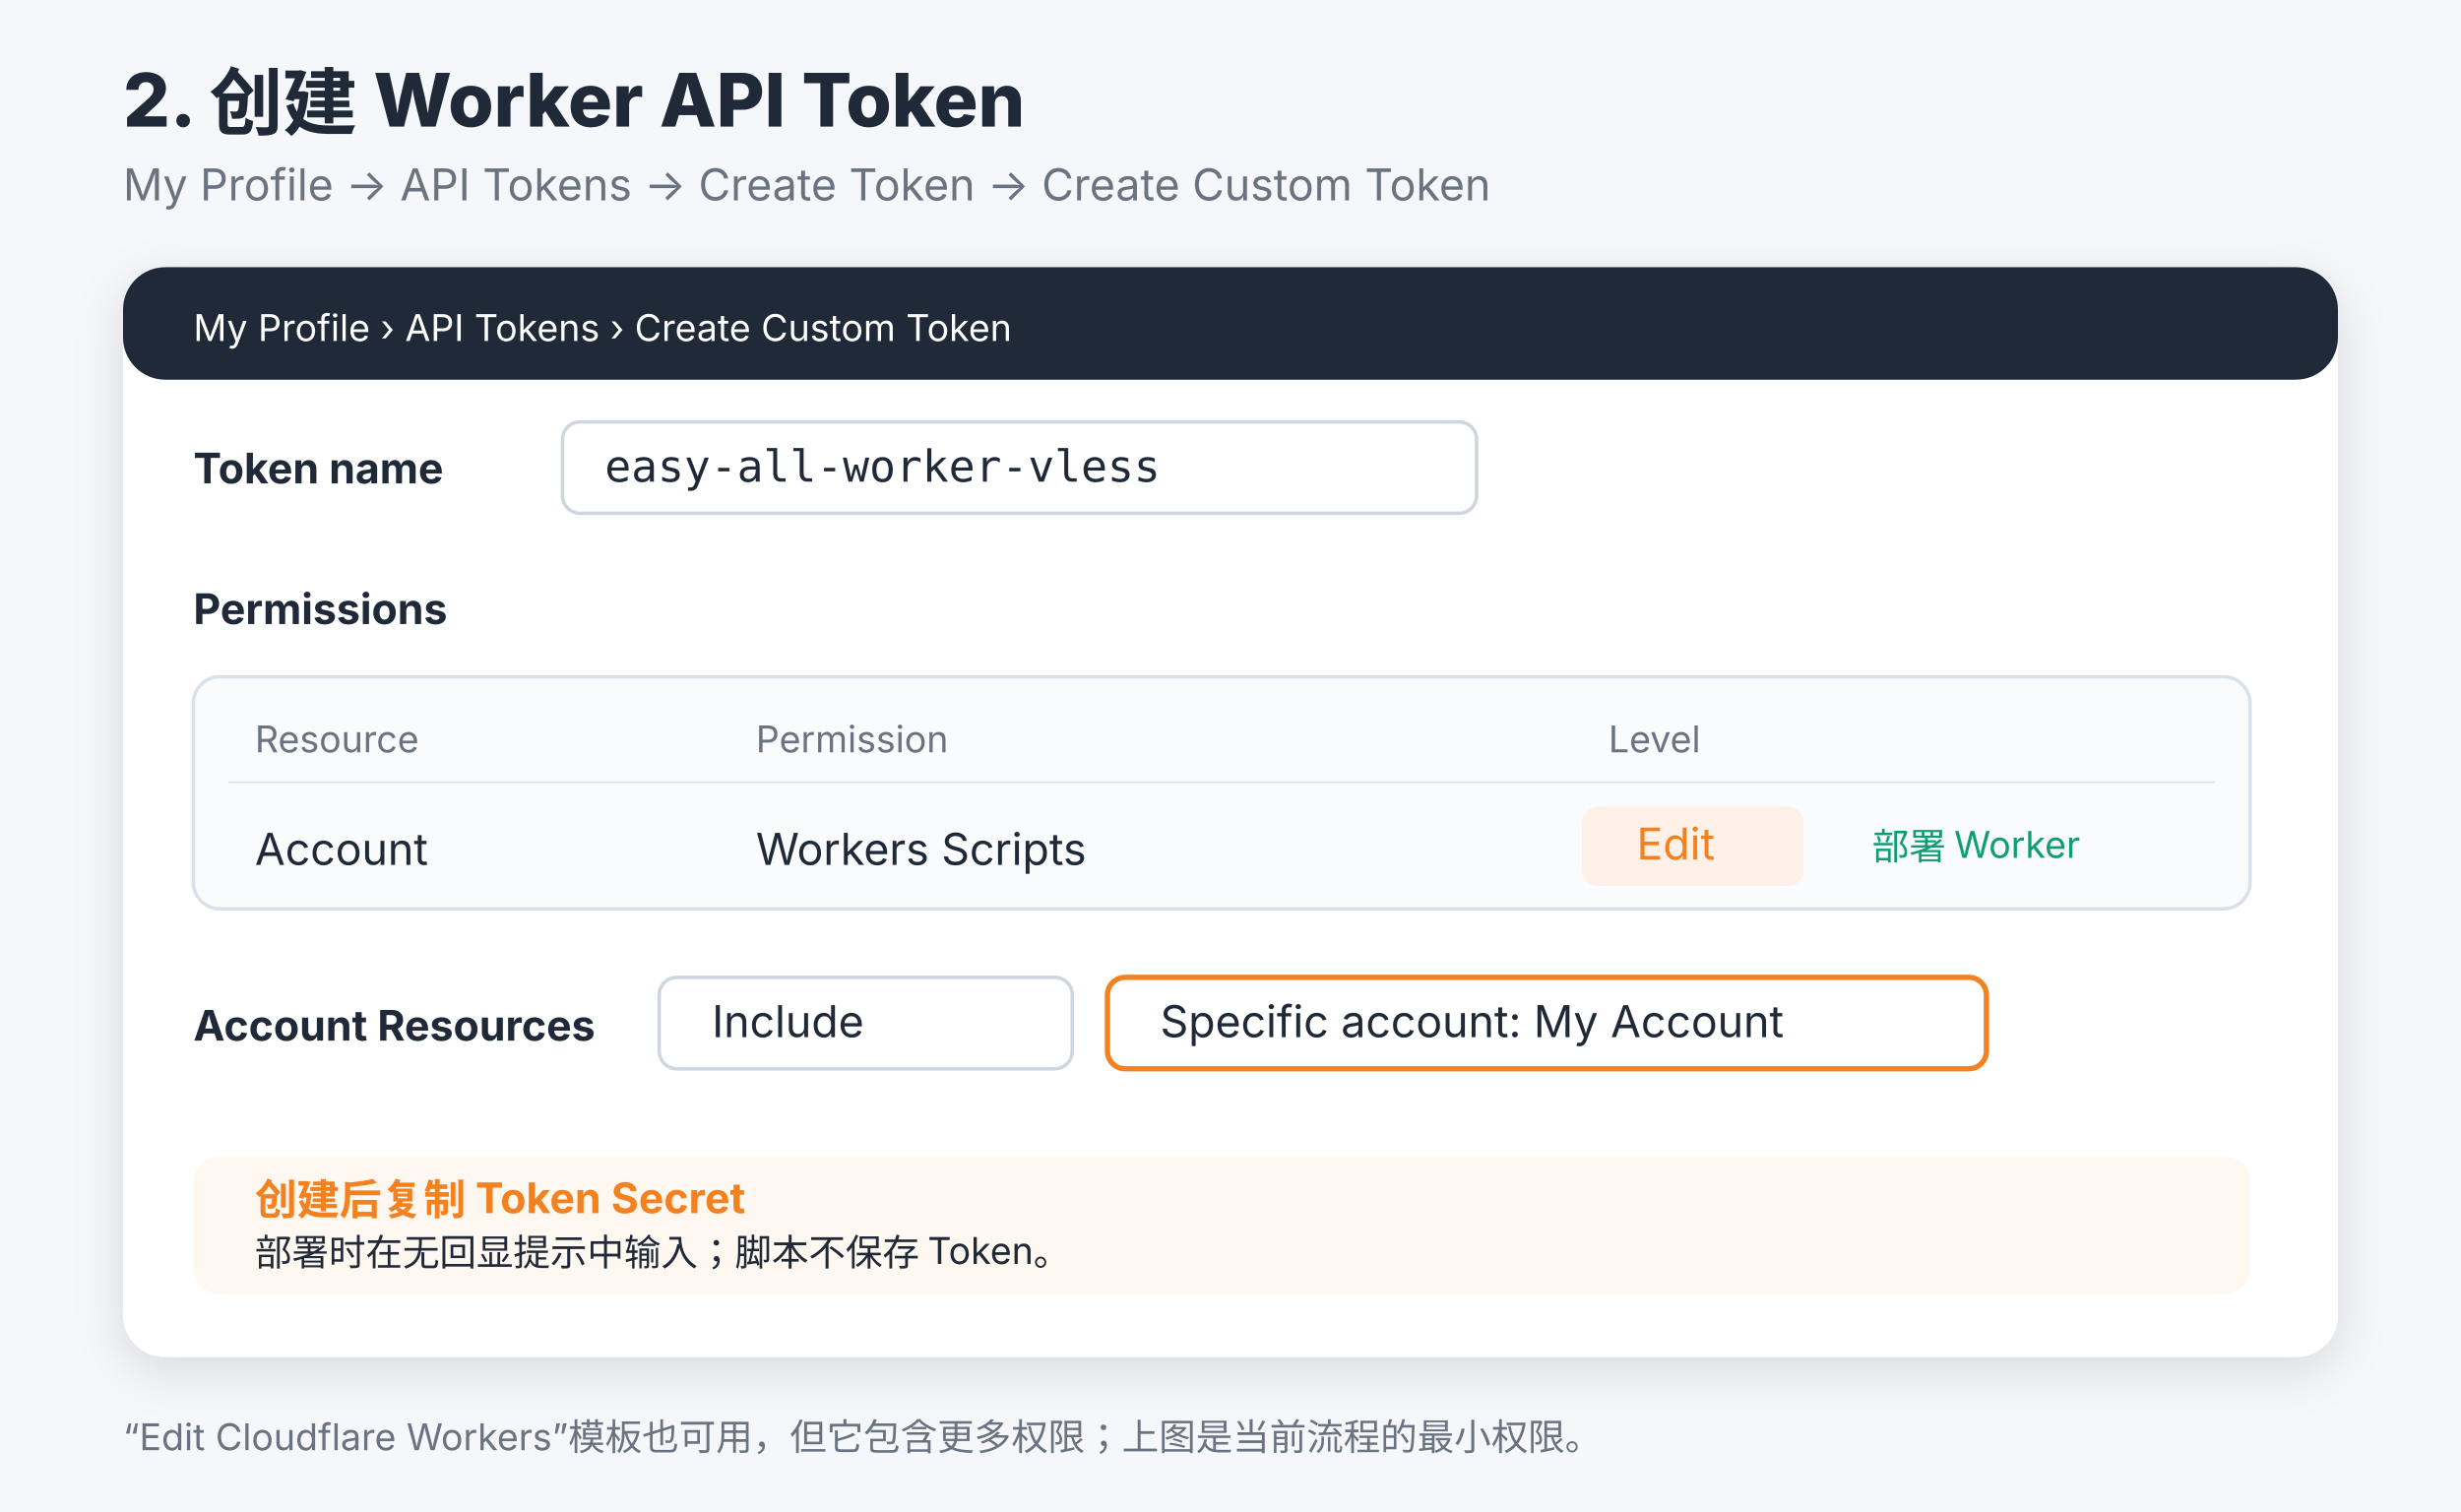
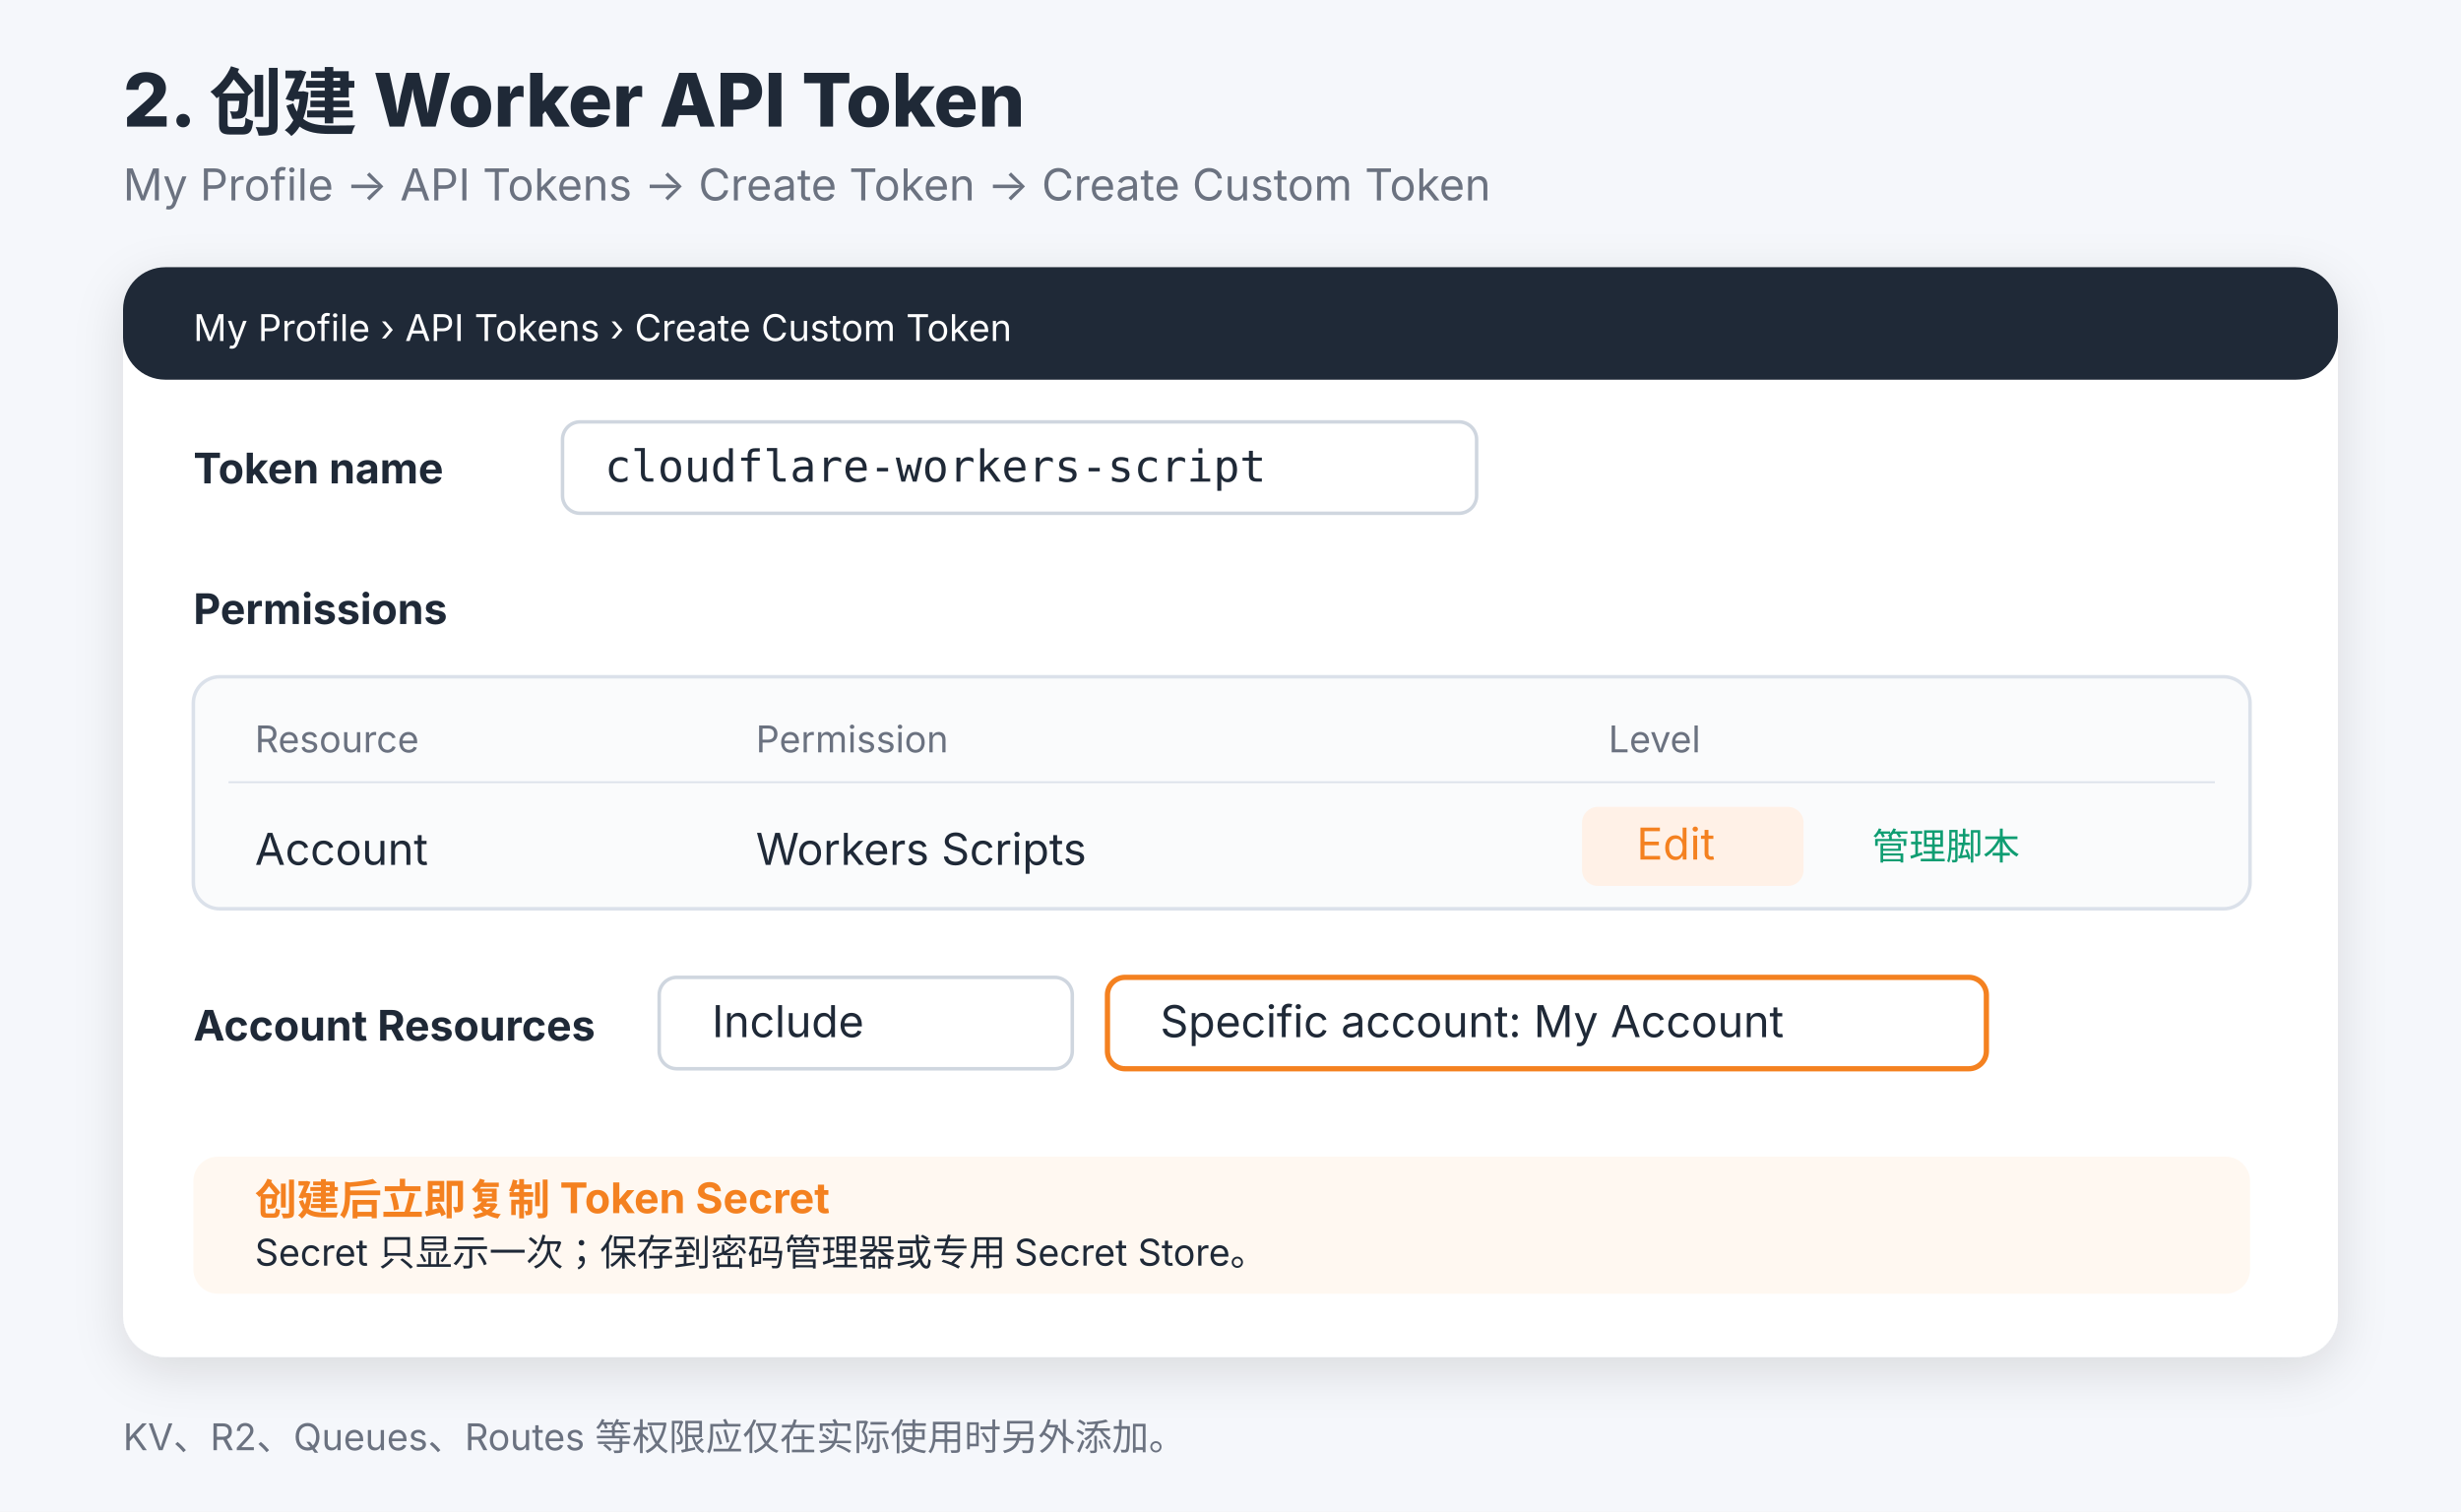
<svg xmlns="http://www.w3.org/2000/svg" width="1400" height="860" viewBox="0 0 1400 860" role="img" aria-labelledby="title desc">
  <defs>
    <filter id="shadow" x="-20%" y="-20%" width="140%" height="140%">
      <feDropShadow dx="0" dy="8" stdDeviation="14" flood-opacity=".12" />
    </filter>
    <style>
      text{font-family:-apple-system,BlinkMacSystemFont,"Segoe UI","PingFang SC","Microsoft YaHei",sans-serif;fill:#1f2937}.small{font-size:21px}.body{font-size:25px}.label{font-size:24px;font-weight:680}.title{font-size:42px;font-weight:760}.muted{fill:#6b7280}.orange{fill:#f48120}.green{fill:#0f9d72}.mono{font-family:ui-monospace,SFMono-Regular,Menlo,monospace}
    </style>
  </defs>
  <rect width="1400" height="860" fill="#f5f7fb" />
  <text x="70" y="72" class="title">2. 创建 Worker API Token</text>
  <text x="70" y="114" class="body muted">My Profile → API Tokens → Create Token → Create Custom Token</text>
  <rect x="70" y="152" width="1260" height="620" rx="24" fill="#fff" filter="url(#shadow)" />
  <rect x="70" y="152" width="1260" height="64" rx="24" fill="#1f2937" />
  <text x="110" y="194" class="small" style="fill:#fff">My Profile  ›  API Tokens  ›  Create Custom Token</text>
  <text x="110" y="275" class="label">Token name</text>
  <rect x="320" y="240" width="520" height="52" rx="10" fill="#fff" stroke="#cfd6df" stroke-width="2" />
-   <text x="344" y="274" class="body mono">easy-all-worker-vless</text>
+   <text x="344" y="274" class="body mono">cloudflare-workers-script</text>
  <text x="110" y="355" class="label">Permissions</text>
  <rect x="110" y="385" width="1170" height="132" rx="15" fill="#fafbfc" stroke="#dbe1ea" stroke-width="2" />
  <text x="145" y="428" class="small muted">Resource</text>
  <text x="430" y="428" class="small muted">Permission</text>
  <text x="915" y="428" class="small muted">Level</text>
  <line x1="130" y1="445" x2="1260" y2="445" stroke="#dbe1ea" />
  <text x="145" y="492" class="body">Account</text>
  <text x="430" y="492" class="body">Workers Scripts</text>
  <rect x="900" y="459" width="126" height="45" rx="9" fill="#fff1e7" />
  <text x="931" y="489" class="body orange">Edit</text>
-   <text x="1065" y="489" class="small green">部署 Worker</text>
+   <text x="1065" y="489" class="small green">管理脚本</text>
  <text x="110" y="592" class="label">Account Resources</text>
  <rect x="375" y="556" width="235" height="52" rx="10" fill="#fff" stroke="#cfd6df" stroke-width="2" />
  <text x="405" y="590" class="body">Include</text>
  <rect x="630" y="556" width="500" height="52" rx="10" fill="#fff" stroke="#f48120" stroke-width="3" />
  <text x="660" y="590" class="body">Specific account: My Account</text>
  <rect x="110" y="658" width="1170" height="78" rx="14" fill="#fff8f1" />
-   <text x="145" y="691" class="label orange">创建后复制 Token Secret</text>
-   <text x="145" y="720" class="small">部署时在无回显提示中输入；脚本不保存 Token。</text>
-   <text x="70" y="825" class="small muted">“Edit Cloudflare Workers”模板也可用，但它包含更多权限；上图是当前流程的最小权限。</text>
+   <text x="145" y="691" class="label orange">创建后立即复制 Token Secret</text>
+   <text x="145" y="720" class="small">Secret 只显示一次；保存到密码管理器或专用 Secret Store。</text>
+   <text x="70" y="825" class="small muted">KV、R2、Queues、Routes 等权限应仅在实际使用时另外添加。</text>
</svg>
